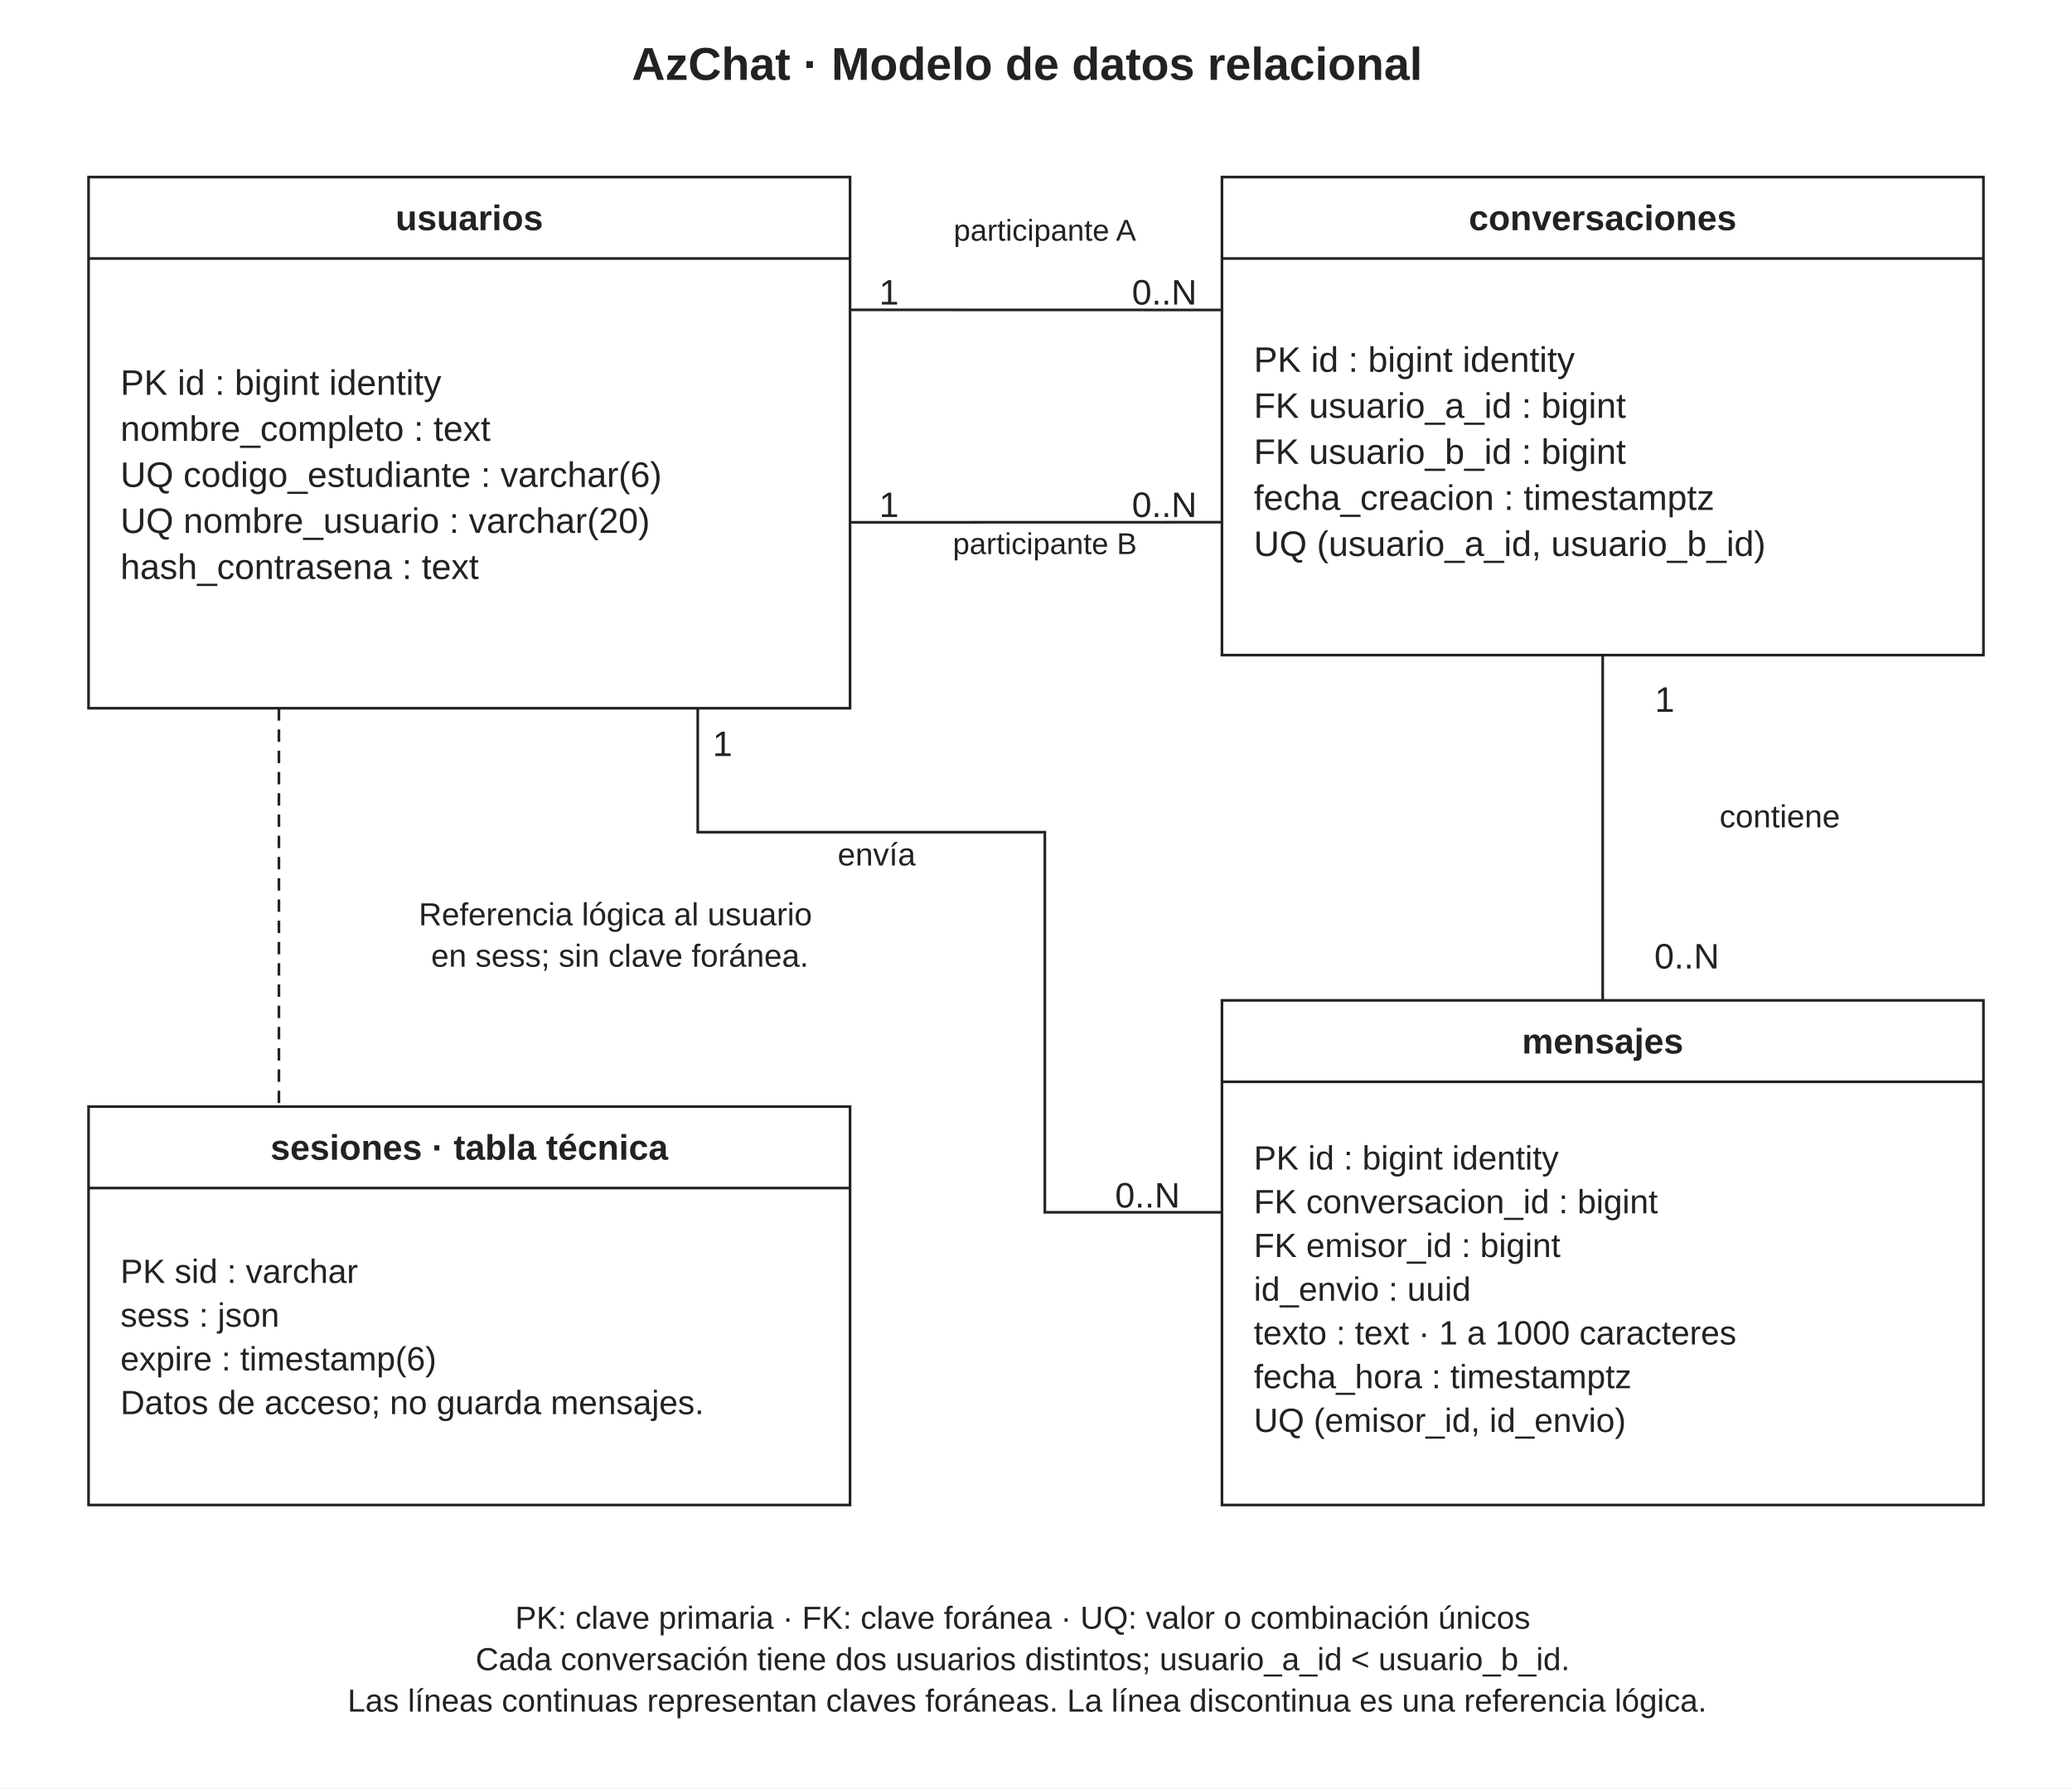
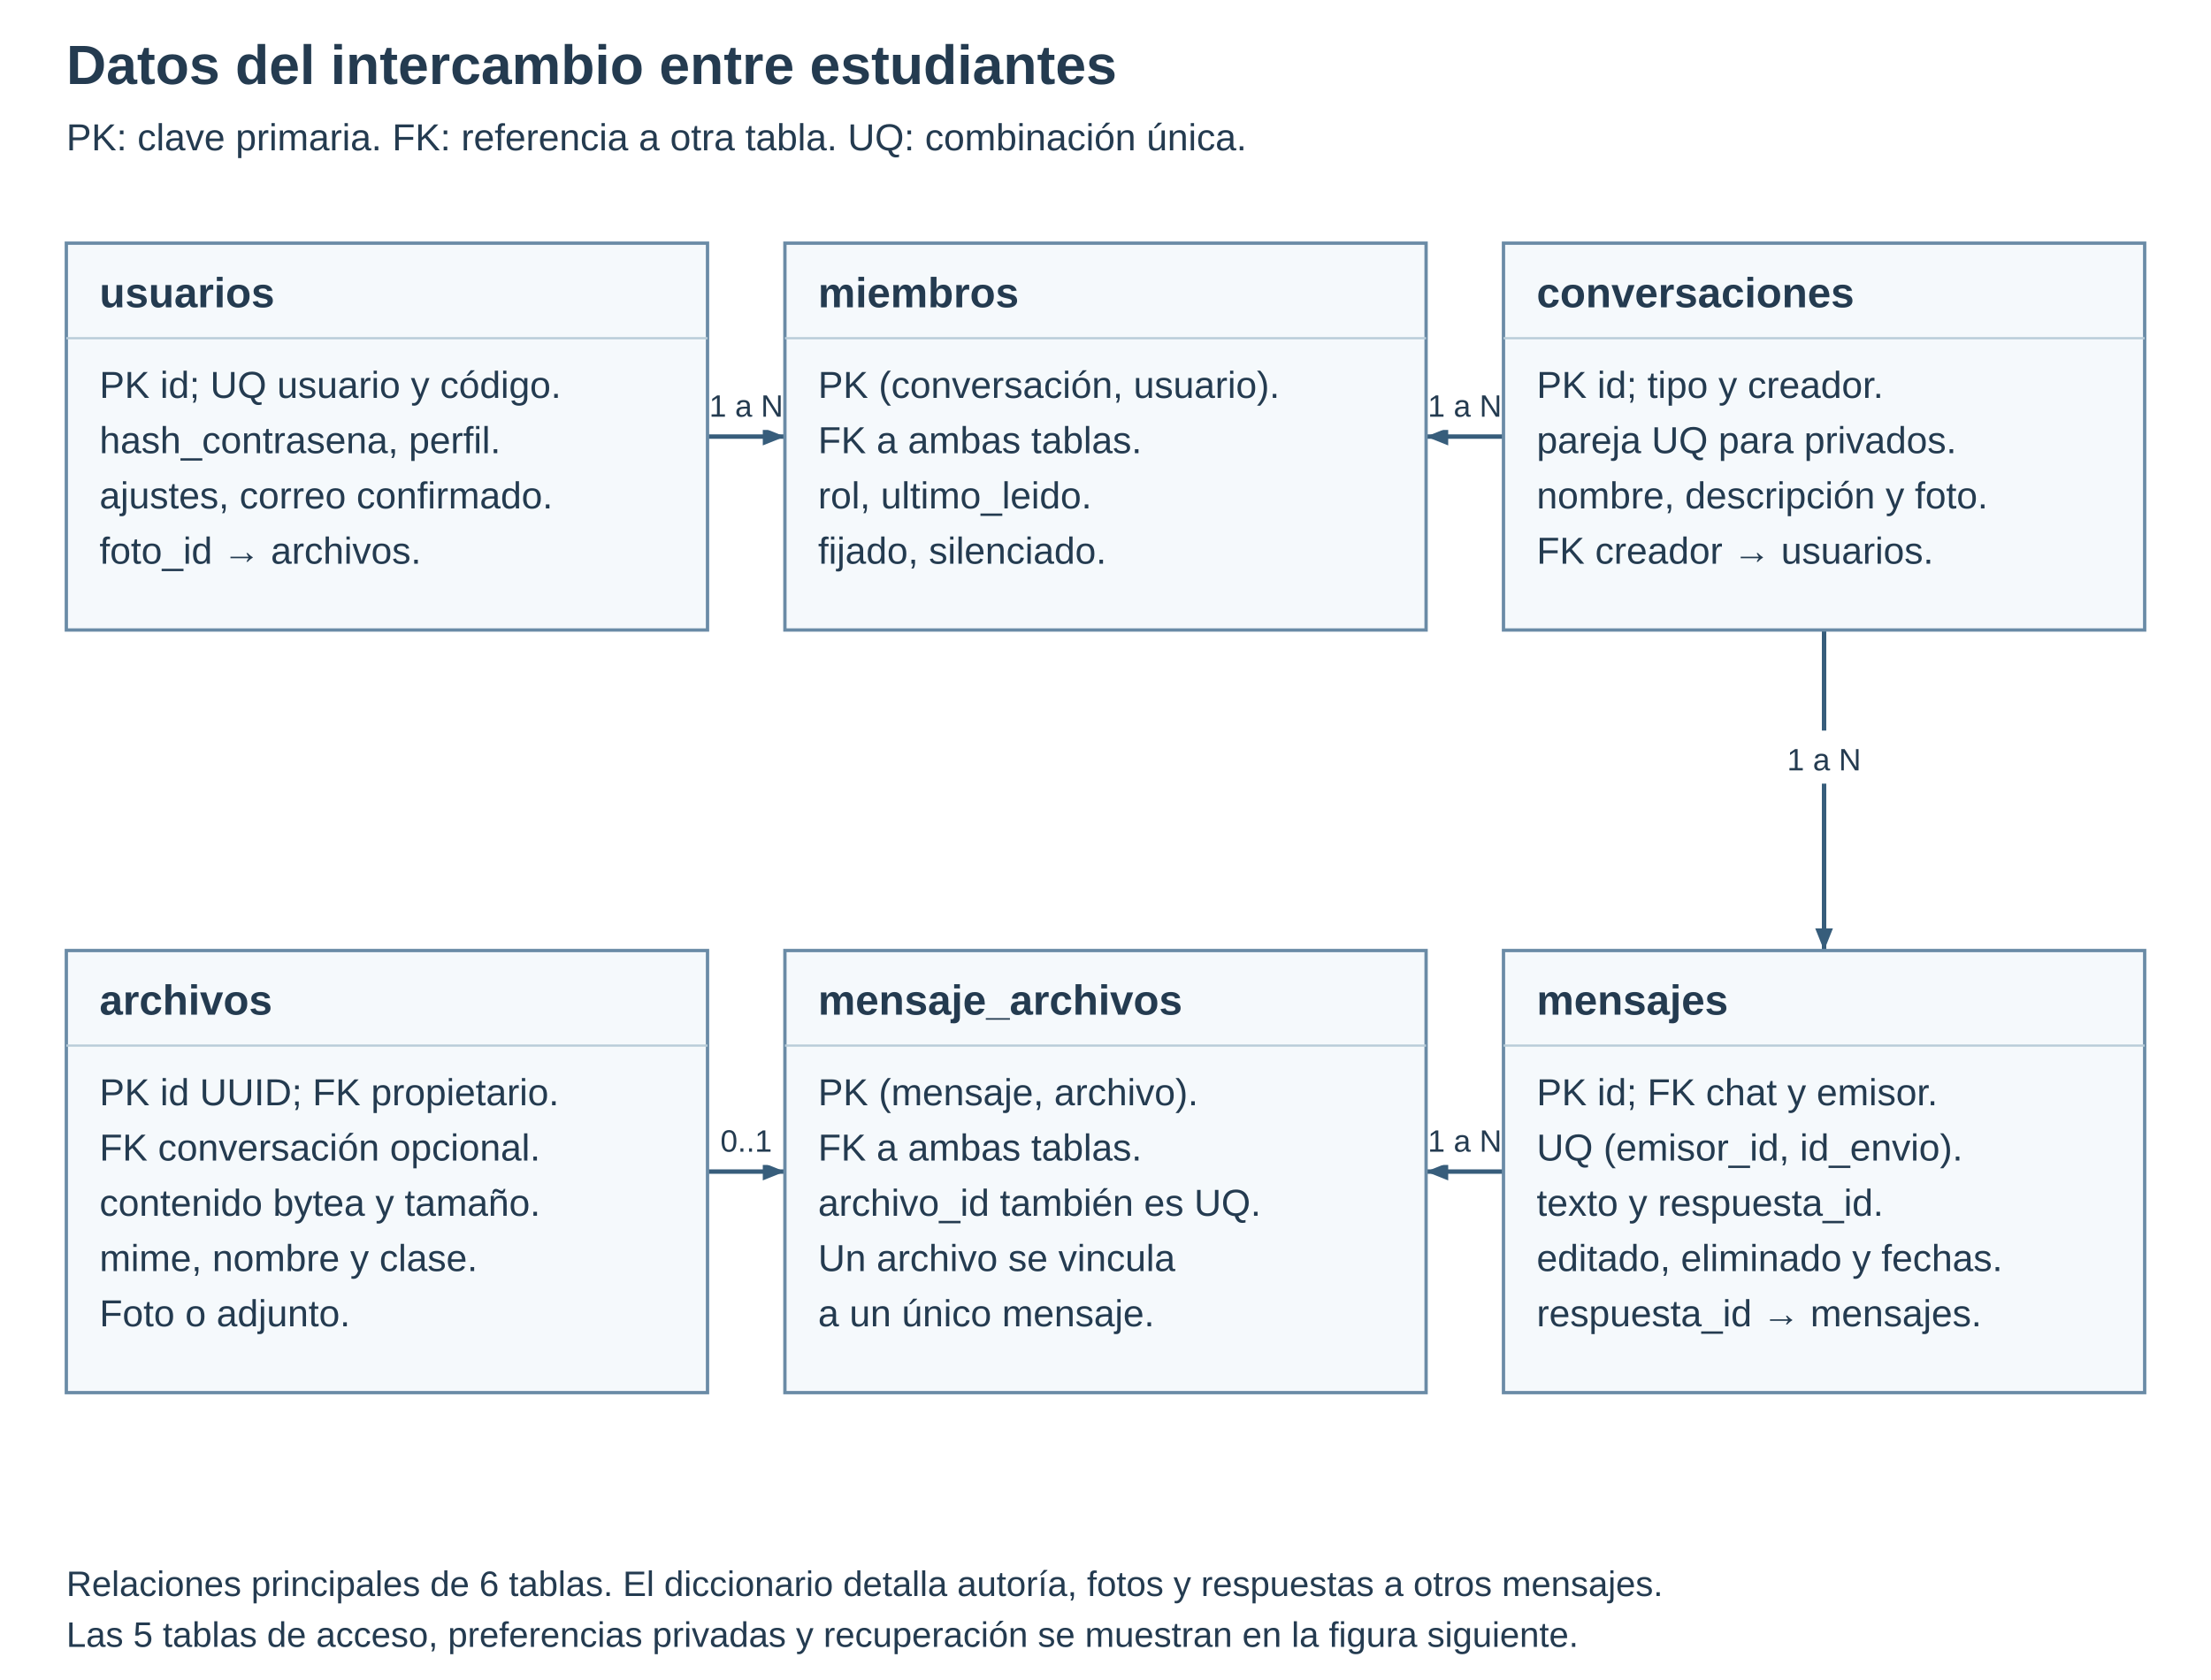
- <svg xmlns="http://www.w3.org/2000/svg" aria-labelledby="titulo descripcion" content="&lt;mxfile host=&quot;app.diagrams.net&quot; type=&quot;device&quot; compressed=&quot;false&quot;&gt;&#10;  &lt;diagram id=&quot;Modelo_datos_AzChat&quot; name=&quot;Modelo de datos de AzChat&quot;&gt;&#10;    &lt;mxGraphModel grid=&quot;1&quot; gridSize=&quot;10&quot; page=&quot;1&quot; pageScale=&quot;1&quot; pageWidth=&quot;1170&quot; pageHeight=&quot;1010&quot; background=&quot;#ffffff&quot;&gt;&#10;      &lt;root&gt;&#10;        &lt;mxCell id=&quot;0&quot; /&gt;&#10;        &lt;mxCell id=&quot;1&quot; parent=&quot;0&quot; /&gt;&#10;        &lt;mxCell id=&quot;titulo&quot; value=&quot;AzChat · Modelo de datos relacional&quot; style=&quot;html=0;whiteSpace=wrap;fontFamily=Arial;fontSize=26;fontColor=#222222;strokeColor=#222222;strokeWidth=1.5;fillColor=#ffffff;align=center;verticalAlign=middle;text;strokeColor=none;fillColor=none;fontStyle=1;&quot; vertex=&quot;1&quot; parent=&quot;1&quot;&gt;&#10;          &lt;mxGeometry x=&quot;40&quot; y=&quot;12&quot; width=&quot;1080&quot; height=&quot;48&quot; as=&quot;geometry&quot; /&gt;&#10;        &lt;/mxCell&gt;&#10;        &lt;mxCell id=&quot;usuarios&quot; value=&quot;usuarios&quot; style=&quot;html=0;whiteSpace=wrap;fontFamily=Arial;fontSize=20;fontColor=#222222;strokeColor=#222222;strokeWidth=1.5;fillColor=#ffffff;align=center;verticalAlign=middle;swimlane;startSize=46;horizontal=1;fontStyle=1;&quot; vertex=&quot;1&quot; parent=&quot;1&quot;&gt;&#10;          &lt;mxGeometry x=&quot;50&quot; y=&quot;100&quot; width=&quot;430&quot; height=&quot;300&quot; as=&quot;geometry&quot; /&gt;&#10;        &lt;/mxCell&gt;&#10;        &lt;mxCell id=&quot;campos-usuarios&quot; value=&quot;PK  id : bigint identity&amp;#10;nombre_completo : text&amp;#10;UQ  codigo_estudiante : varchar(6)&amp;#10;UQ  nombre_usuario : varchar(20)&amp;#10;hash_contrasena : text&quot; style=&quot;html=0;whiteSpace=wrap;fontFamily=Arial;fontSize=20;fontColor=#222222;strokeColor=#222222;strokeWidth=1.5;fillColor=#ffffff;align=center;verticalAlign=middle;text;strokeColor=none;fillColor=none;align=left;spacingLeft=8;&quot; vertex=&quot;1&quot; parent=&quot;usuarios&quot;&gt;&#10;          &lt;mxGeometry x=&quot;10&quot; y=&quot;58&quot; width=&quot;410&quot; height=&quot;220&quot; as=&quot;geometry&quot; /&gt;&#10;        &lt;/mxCell&gt;&#10;        &lt;mxCell id=&quot;conversaciones&quot; value=&quot;conversaciones&quot; style=&quot;html=0;whiteSpace=wrap;fontFamily=Arial;fontSize=20;fontColor=#222222;strokeColor=#222222;strokeWidth=1.5;fillColor=#ffffff;align=center;verticalAlign=middle;swimlane;startSize=46;horizontal=1;fontStyle=1;&quot; vertex=&quot;1&quot; parent=&quot;1&quot;&gt;&#10;          &lt;mxGeometry x=&quot;690&quot; y=&quot;100&quot; width=&quot;430&quot; height=&quot;270&quot; as=&quot;geometry&quot; /&gt;&#10;        &lt;/mxCell&gt;&#10;        &lt;mxCell id=&quot;campos-conversaciones&quot; value=&quot;PK  id : bigint identity&amp;#10;FK  usuario_a_id : bigint&amp;#10;FK  usuario_b_id : bigint&amp;#10;fecha_creacion : timestamptz&amp;#10;UQ  (usuario_a_id, usuario_b_id)&quot; style=&quot;html=0;whiteSpace=wrap;fontFamily=Arial;fontSize=20;fontColor=#222222;strokeColor=#222222;strokeWidth=1.5;fillColor=#ffffff;align=center;verticalAlign=middle;text;strokeColor=none;fillColor=none;align=left;spacingLeft=8;&quot; vertex=&quot;1&quot; parent=&quot;conversaciones&quot;&gt;&#10;          &lt;mxGeometry x=&quot;10&quot; y=&quot;54&quot; width=&quot;410&quot; height=&quot;202&quot; as=&quot;geometry&quot; /&gt;&#10;        &lt;/mxCell&gt;&#10;        &lt;mxCell id=&quot;mensajes&quot; value=&quot;mensajes&quot; style=&quot;html=0;whiteSpace=wrap;fontFamily=Arial;fontSize=20;fontColor=#222222;strokeColor=#222222;strokeWidth=1.5;fillColor=#ffffff;align=center;verticalAlign=middle;swimlane;startSize=46;horizontal=1;fontStyle=1;&quot; vertex=&quot;1&quot; parent=&quot;1&quot;&gt;&#10;          &lt;mxGeometry x=&quot;690&quot; y=&quot;565&quot; width=&quot;430&quot; height=&quot;285&quot; as=&quot;geometry&quot; /&gt;&#10;        &lt;/mxCell&gt;&#10;        &lt;mxCell id=&quot;campos-mensajes&quot; value=&quot;PK  id : bigint identity&amp;#10;FK  conversacion_id : bigint&amp;#10;FK  emisor_id : bigint&amp;#10;id_envio : uuid&amp;#10;texto : text · 1 a 1000 caracteres&amp;#10;fecha_hora : timestamptz&amp;#10;UQ  (emisor_id, id_envio)&quot; style=&quot;html=0;whiteSpace=wrap;fontFamily=Arial;fontSize=19;fontColor=#222222;strokeColor=#222222;strokeWidth=1.5;fillColor=#ffffff;align=center;verticalAlign=middle;text;strokeColor=none;fillColor=none;align=left;spacingLeft=8;&quot; vertex=&quot;1&quot; parent=&quot;mensajes&quot;&gt;&#10;          &lt;mxGeometry x=&quot;10&quot; y=&quot;52&quot; width=&quot;410&quot; height=&quot;222&quot; as=&quot;geometry&quot; /&gt;&#10;        &lt;/mxCell&gt;&#10;        &lt;mxCell id=&quot;sesiones&quot; value=&quot;sesiones · tabla técnica&quot; style=&quot;html=0;whiteSpace=wrap;fontFamily=Arial;fontSize=20;fontColor=#222222;strokeColor=#222222;strokeWidth=1.5;fillColor=#ffffff;align=center;verticalAlign=middle;swimlane;startSize=46;horizontal=1;fontStyle=1;&quot; vertex=&quot;1&quot; parent=&quot;1&quot;&gt;&#10;          &lt;mxGeometry x=&quot;50&quot; y=&quot;625&quot; width=&quot;430&quot; height=&quot;225&quot; as=&quot;geometry&quot; /&gt;&#10;        &lt;/mxCell&gt;&#10;        &lt;mxCell id=&quot;campos-sesiones&quot; value=&quot;PK  sid : varchar&amp;#10;sess : json&amp;#10;expire : timestamp(6)&amp;#10;Datos de acceso; no guarda mensajes.&quot; style=&quot;html=0;whiteSpace=wrap;fontFamily=Arial;fontSize=19;fontColor=#222222;strokeColor=#222222;strokeWidth=1.5;fillColor=#ffffff;align=center;verticalAlign=middle;text;strokeColor=none;fillColor=none;align=left;spacingLeft=8;&quot; vertex=&quot;1&quot; parent=&quot;sesiones&quot;&gt;&#10;          &lt;mxGeometry x=&quot;10&quot; y=&quot;50&quot; width=&quot;410&quot; height=&quot;160&quot; as=&quot;geometry&quot; /&gt;&#10;        &lt;/mxCell&gt;&#10;        &lt;mxCell id=&quot;uno-a&quot; value=&quot;1&quot; style=&quot;html=0;whiteSpace=wrap;fontFamily=Arial;fontSize=20;fontColor=#222222;strokeColor=#222222;strokeWidth=1.5;fillColor=#ffffff;align=center;verticalAlign=middle;text;strokeColor=none;fillColor=none;&quot; vertex=&quot;1&quot; parent=&quot;1&quot;&gt;&#10;          &lt;mxGeometry x=&quot;488&quot; y=&quot;150&quot; width=&quot;28&quot; height=&quot;30&quot; as=&quot;geometry&quot; /&gt;&#10;        &lt;/mxCell&gt;&#10;        &lt;mxCell id=&quot;muchos-a&quot; value=&quot;0..N&quot; style=&quot;html=0;whiteSpace=wrap;fontFamily=Arial;fontSize=20;fontColor=#222222;strokeColor=#222222;strokeWidth=1.5;fillColor=#ffffff;align=center;verticalAlign=middle;text;strokeColor=none;fillColor=none;&quot; vertex=&quot;1&quot; parent=&quot;1&quot;&gt;&#10;          &lt;mxGeometry x=&quot;630&quot; y=&quot;150&quot; width=&quot;55&quot; height=&quot;30&quot; as=&quot;geometry&quot; /&gt;&#10;        &lt;/mxCell&gt;&#10;        &lt;mxCell id=&quot;rol-a&quot; value=&quot;participante A&quot; style=&quot;html=0;whiteSpace=wrap;fontFamily=Arial;fontSize=17;fontColor=#222222;strokeColor=#222222;strokeWidth=1.5;fillColor=#ffffff;align=center;verticalAlign=middle;text;strokeColor=none;fillColor=none;&quot; vertex=&quot;1&quot; parent=&quot;1&quot;&gt;&#10;          &lt;mxGeometry x=&quot;505&quot; y=&quot;115&quot; width=&quot;170&quot; height=&quot;30&quot; as=&quot;geometry&quot; /&gt;&#10;        &lt;/mxCell&gt;&#10;        &lt;mxCell id=&quot;uno-b&quot; value=&quot;1&quot; style=&quot;html=0;whiteSpace=wrap;fontFamily=Arial;fontSize=20;fontColor=#222222;strokeColor=#222222;strokeWidth=1.5;fillColor=#ffffff;align=center;verticalAlign=middle;text;strokeColor=none;fillColor=none;&quot; vertex=&quot;1&quot; parent=&quot;1&quot;&gt;&#10;          &lt;mxGeometry x=&quot;488&quot; y=&quot;270&quot; width=&quot;28&quot; height=&quot;30&quot; as=&quot;geometry&quot; /&gt;&#10;        &lt;/mxCell&gt;&#10;        &lt;mxCell id=&quot;muchos-b&quot; value=&quot;0..N&quot; style=&quot;html=0;whiteSpace=wrap;fontFamily=Arial;fontSize=20;fontColor=#222222;strokeColor=#222222;strokeWidth=1.5;fillColor=#ffffff;align=center;verticalAlign=middle;text;strokeColor=none;fillColor=none;&quot; vertex=&quot;1&quot; parent=&quot;1&quot;&gt;&#10;          &lt;mxGeometry x=&quot;630&quot; y=&quot;270&quot; width=&quot;55&quot; height=&quot;30&quot; as=&quot;geometry&quot; /&gt;&#10;        &lt;/mxCell&gt;&#10;        &lt;mxCell id=&quot;rol-b&quot; value=&quot;participante B&quot; style=&quot;html=0;whiteSpace=wrap;fontFamily=Arial;fontSize=17;fontColor=#222222;strokeColor=#222222;strokeWidth=1.5;fillColor=#ffffff;align=center;verticalAlign=middle;text;strokeColor=none;fillColor=none;&quot; vertex=&quot;1&quot; parent=&quot;1&quot;&gt;&#10;          &lt;mxGeometry x=&quot;505&quot; y=&quot;292&quot; width=&quot;170&quot; height=&quot;30&quot; as=&quot;geometry&quot; /&gt;&#10;        &lt;/mxCell&gt;&#10;        &lt;mxCell id=&quot;uno-c&quot; value=&quot;1&quot; style=&quot;html=0;whiteSpace=wrap;fontFamily=Arial;fontSize=20;fontColor=#222222;strokeColor=#222222;strokeWidth=1.5;fillColor=#ffffff;align=center;verticalAlign=middle;text;strokeColor=none;fillColor=none;&quot; vertex=&quot;1&quot; parent=&quot;1&quot;&gt;&#10;          &lt;mxGeometry x=&quot;920&quot; y=&quot;380&quot; width=&quot;40&quot; height=&quot;30&quot; as=&quot;geometry&quot; /&gt;&#10;        &lt;/mxCell&gt;&#10;        &lt;mxCell id=&quot;muchos-c&quot; value=&quot;0..N&quot; style=&quot;html=0;whiteSpace=wrap;fontFamily=Arial;fontSize=20;fontColor=#222222;strokeColor=#222222;strokeWidth=1.5;fillColor=#ffffff;align=center;verticalAlign=middle;text;strokeColor=none;fillColor=none;&quot; vertex=&quot;1&quot; parent=&quot;1&quot;&gt;&#10;          &lt;mxGeometry x=&quot;920&quot; y=&quot;525&quot; width=&quot;65&quot; height=&quot;30&quot; as=&quot;geometry&quot; /&gt;&#10;        &lt;/mxCell&gt;&#10;        &lt;mxCell id=&quot;rel-c&quot; value=&quot;contiene&quot; style=&quot;html=0;whiteSpace=wrap;fontFamily=Arial;fontSize=18;fontColor=#222222;strokeColor=#222222;strokeWidth=1.5;fillColor=#ffffff;align=center;verticalAlign=middle;text;strokeColor=none;fillColor=none;&quot; vertex=&quot;1&quot; parent=&quot;1&quot;&gt;&#10;          &lt;mxGeometry x=&quot;940&quot; y=&quot;443&quot; width=&quot;130&quot; height=&quot;36&quot; as=&quot;geometry&quot; /&gt;&#10;        &lt;/mxCell&gt;&#10;        &lt;mxCell id=&quot;uno-e&quot; value=&quot;1&quot; style=&quot;html=0;whiteSpace=wrap;fontFamily=Arial;fontSize=20;fontColor=#222222;strokeColor=#222222;strokeWidth=1.5;fillColor=#ffffff;align=center;verticalAlign=middle;text;strokeColor=none;fillColor=none;&quot; vertex=&quot;1&quot; parent=&quot;1&quot;&gt;&#10;          &lt;mxGeometry x=&quot;394&quot; y=&quot;405&quot; width=&quot;28&quot; height=&quot;30&quot; as=&quot;geometry&quot; /&gt;&#10;        &lt;/mxCell&gt;&#10;        &lt;mxCell id=&quot;muchos-e&quot; value=&quot;0..N&quot; style=&quot;html=0;whiteSpace=wrap;fontFamily=Arial;fontSize=20;fontColor=#222222;strokeColor=#222222;strokeWidth=1.5;fillColor=#ffffff;align=center;verticalAlign=middle;text;strokeColor=none;fillColor=none;&quot; vertex=&quot;1&quot; parent=&quot;1&quot;&gt;&#10;          &lt;mxGeometry x=&quot;618&quot; y=&quot;660&quot; width=&quot;60&quot; height=&quot;30&quot; as=&quot;geometry&quot; /&gt;&#10;        &lt;/mxCell&gt;&#10;        &lt;mxCell id=&quot;rol-emisor&quot; value=&quot;envía&quot; style=&quot;html=0;whiteSpace=wrap;fontFamily=Arial;fontSize=18;fontColor=#222222;strokeColor=#222222;strokeWidth=1.5;fillColor=#ffffff;align=center;verticalAlign=middle;text;strokeColor=none;fillColor=none;&quot; vertex=&quot;1&quot; parent=&quot;1&quot;&gt;&#10;          &lt;mxGeometry x=&quot;430&quot; y=&quot;465&quot; width=&quot;130&quot; height=&quot;35&quot; as=&quot;geometry&quot; /&gt;&#10;        &lt;/mxCell&gt;&#10;        &lt;mxCell id=&quot;rel-s&quot; value=&quot;Referencia lógica al usuario&amp;#10;en sess; sin clave foránea.&quot; style=&quot;html=0;whiteSpace=wrap;fontFamily=Arial;fontSize=18;fontColor=#222222;strokeColor=#222222;strokeWidth=1.5;fillColor=#ffffff;align=center;verticalAlign=middle;text;strokeColor=none;fillColor=none;&quot; vertex=&quot;1&quot; parent=&quot;1&quot;&gt;&#10;          &lt;mxGeometry x=&quot;180&quot; y=&quot;494&quot; width=&quot;340&quot; height=&quot;68&quot; as=&quot;geometry&quot; /&gt;&#10;        &lt;/mxCell&gt;&#10;        &lt;mxCell id=&quot;nota&quot; value=&quot;PK: clave primaria · FK: clave foránea · UQ: valor o combinación únicos&amp;#10;Cada conversación tiene dos usuarios distintos; usuario_a_id &amp;lt; usuario_b_id.&amp;#10;Las líneas continuas representan claves foráneas. La línea discontinua es una referencia lógica.&quot; style=&quot;html=0;whiteSpace=wrap;fontFamily=Arial;fontSize=18;fontColor=#222222;strokeColor=#222222;strokeWidth=1.5;fillColor=#ffffff;align=center;verticalAlign=middle;text;strokeColor=none;fillColor=none;&quot; vertex=&quot;1&quot; parent=&quot;1&quot;&gt;&#10;          &lt;mxGeometry x=&quot;35&quot; y=&quot;885&quot; width=&quot;1090&quot; height=&quot;104&quot; as=&quot;geometry&quot; /&gt;&#10;        &lt;/mxCell&gt;&#10;        &lt;mxCell id=&quot;edge-0&quot; style=&quot;endArrow=none;startArrow=none;endFill=1;rounded=0;html=0;strokeColor=#222222;strokeWidth=1.5;exitX=1;exitY=0.25;exitPerimeter=1;entryX=0;entryY=0.278;entryPerimeter=1;&quot; edge=&quot;1&quot; parent=&quot;1&quot; source=&quot;usuarios&quot; target=&quot;conversaciones&quot;&gt;&#10;          &lt;mxGeometry as=&quot;geometry&quot; relative=&quot;1&quot; /&gt;&#10;        &lt;/mxCell&gt;&#10;        &lt;mxCell id=&quot;edge-1&quot; style=&quot;endArrow=none;startArrow=none;endFill=1;rounded=0;html=0;strokeColor=#222222;strokeWidth=1.5;exitX=1;exitY=0.65;exitPerimeter=1;entryX=0;entryY=0.722;entryPerimeter=1;&quot; edge=&quot;1&quot; parent=&quot;1&quot; source=&quot;usuarios&quot; target=&quot;conversaciones&quot;&gt;&#10;          &lt;mxGeometry as=&quot;geometry&quot; relative=&quot;1&quot; /&gt;&#10;        &lt;/mxCell&gt;&#10;        &lt;mxCell id=&quot;edge-2&quot; style=&quot;endArrow=none;startArrow=none;endFill=1;rounded=0;html=0;strokeColor=#222222;strokeWidth=1.5;exitX=0.5;exitY=1;exitPerimeter=1;entryX=0.5;entryY=0;entryPerimeter=1;&quot; edge=&quot;1&quot; parent=&quot;1&quot; source=&quot;conversaciones&quot; target=&quot;mensajes&quot;&gt;&#10;          &lt;mxGeometry as=&quot;geometry&quot; relative=&quot;1&quot; /&gt;&#10;        &lt;/mxCell&gt;&#10;        &lt;mxCell id=&quot;edge-3&quot; style=&quot;endArrow=none;startArrow=none;endFill=1;rounded=0;html=0;strokeColor=#222222;strokeWidth=1.5;exitX=0.8;exitY=1;exitPerimeter=1;entryX=0;entryY=0.42;entryPerimeter=1;&quot; edge=&quot;1&quot; parent=&quot;1&quot; source=&quot;usuarios&quot; target=&quot;mensajes&quot;&gt;&#10;          &lt;mxGeometry as=&quot;geometry&quot; relative=&quot;1&quot;&gt;&#10;            &lt;Array as=&quot;points&quot;&gt;&#10;              &lt;mxPoint x=&quot;394&quot; y=&quot;470&quot; /&gt;&#10;              &lt;mxPoint x=&quot;590&quot; y=&quot;470&quot; /&gt;&#10;              &lt;mxPoint x=&quot;590&quot; y=&quot;684.7&quot; /&gt;&#10;            &lt;/Array&gt;&#10;          &lt;/mxGeometry&gt;&#10;        &lt;/mxCell&gt;&#10;        &lt;mxCell id=&quot;edge-4&quot; style=&quot;endArrow=none;startArrow=none;endFill=1;rounded=0;html=0;strokeColor=#222222;strokeWidth=1.5;exitX=0.25;exitY=1;exitPerimeter=1;entryX=0.25;entryY=0;entryPerimeter=1;dashed=1;&quot; edge=&quot;1&quot; parent=&quot;1&quot; source=&quot;usuarios&quot; target=&quot;sesiones&quot;&gt;&#10;          &lt;mxGeometry as=&quot;geometry&quot; relative=&quot;1&quot; /&gt;&#10;        &lt;/mxCell&gt;&#10;      &lt;/root&gt;&#10;    &lt;/mxGraphModel&gt;&#10;  &lt;/diagram&gt;&#10;&lt;/mxfile&gt;" width="1170" height="1010" viewBox="0 0 1170 1010" role="img">
+ <svg xmlns="http://www.w3.org/2000/svg" width="1000" height="760" viewBox="0 0 1000 760" role="img" aria-labelledby="title desc">
  <defs>
-     <marker id="classic" viewBox="0 0 10 10" refX="9" refY="5" markerWidth="8" markerHeight="8" orient="auto-start-reverse">
-       <path stroke-width="1.2" d="M 1 1 L 9 5 L 1 9 Z" fill="#222222" stroke="#222222" />
-     </marker>
-     <marker id="open" viewBox="0 0 10 10" refX="9" refY="5" markerWidth="8" markerHeight="8" orient="auto-start-reverse">
-       <path stroke-width="1.2" d="M 1 1 L 9 5 L 1 9" fill="none" stroke="#222222" />
+     <marker id="arrow" markerWidth="9" markerHeight="9" refX="8" refY="4" orient="auto">
+       <path d="M0,0 L8,4 L0,8" fill="none" stroke="#375d7b" stroke-width="1.4" />
    </marker>
  </defs>
-   <rect x="0" y="0" width="1170" height="1010" fill="#ffffff" />
-   <polyline points="480,175.0 690,175.06" fill="none" stroke="#222222" stroke-width="1.5" />
-   <polyline points="480,295.0 690,294.94" fill="none" stroke="#222222" stroke-width="1.5" />
-   <polyline points="905.0,370 905.0,565" fill="none" stroke="#222222" stroke-width="1.5" />
-   <polyline points="394.0,400 394,470 590,470 590,684.7 690,684.7" fill="none" stroke="#222222" stroke-width="1.5" />
-   <polyline points="157.5,400 157.5,625" fill="none" stroke="#222222" stroke-width="1.5" stroke-dasharray="7 5" />
-   <text x="580.0" y="45.1" font-family="Arial, Helvetica, sans-serif" font-size="26" font-weight="bold" text-anchor="middle" fill="#222222">
-     <tspan x="580.0" dy="0">AzChat · Modelo de datos relacional</tspan>
-   </text>
-   <rect x="50" y="100" width="430" height="300" fill="#ffffff" stroke="#222222" stroke-width="1.5" />
-   <line x1="50" y1="146" x2="480" y2="146" stroke="#222222" stroke-width="1.5" />
-   <text x="265.0" y="130.0" font-family="Arial, Helvetica, sans-serif" font-size="20" font-weight="bold" text-anchor="middle" fill="#222222">
-     <tspan x="265.0" dy="0">usuarios</tspan>
-   </text>
-   <text x="68" y="223.0" font-family="Arial, Helvetica, sans-serif" font-size="20" font-weight="normal" text-anchor="start" fill="#222222">
-     <tspan x="68" dy="0">PK  id : bigint identity</tspan>
-     <tspan x="68" dy="26.0">nombre_completo : text</tspan>
-     <tspan x="68" dy="26.0">UQ  codigo_estudiante : varchar(6)</tspan>
-     <tspan x="68" dy="26.0">UQ  nombre_usuario : varchar(20)</tspan>
-     <tspan x="68" dy="26.0">hash_contrasena : text</tspan>
-   </text>
-   <rect x="690" y="100" width="430" height="270" fill="#ffffff" stroke="#222222" stroke-width="1.5" />
-   <line x1="690" y1="146" x2="1120" y2="146" stroke="#222222" stroke-width="1.5" />
-   <text x="905.0" y="130.0" font-family="Arial, Helvetica, sans-serif" font-size="20" font-weight="bold" text-anchor="middle" fill="#222222">
-     <tspan x="905.0" dy="0">conversaciones</tspan>
-   </text>
-   <text x="708" y="210.0" font-family="Arial, Helvetica, sans-serif" font-size="20" font-weight="normal" text-anchor="start" fill="#222222">
-     <tspan x="708" dy="0">PK  id : bigint identity</tspan>
-     <tspan x="708" dy="26.0">FK  usuario_a_id : bigint</tspan>
-     <tspan x="708" dy="26.0">FK  usuario_b_id : bigint</tspan>
-     <tspan x="708" dy="26.0">fecha_creacion : timestamptz</tspan>
-     <tspan x="708" dy="26.0">UQ  (usuario_a_id, usuario_b_id)</tspan>
-   </text>
-   <rect x="690" y="565" width="430" height="285" fill="#ffffff" stroke="#222222" stroke-width="1.5" />
-   <line x1="690" y1="611" x2="1120" y2="611" stroke="#222222" stroke-width="1.5" />
-   <text x="905.0" y="595.0" font-family="Arial, Helvetica, sans-serif" font-size="20" font-weight="bold" text-anchor="middle" fill="#222222">
-     <tspan x="905.0" dy="0">mensajes</tspan>
-   </text>
-   <text x="708" y="660.55" font-family="Arial, Helvetica, sans-serif" font-size="19" font-weight="normal" text-anchor="start" fill="#222222">
-     <tspan x="708" dy="0">PK  id : bigint identity</tspan>
-     <tspan x="708" dy="24.7">FK  conversacion_id : bigint</tspan>
-     <tspan x="708" dy="24.7">FK  emisor_id : bigint</tspan>
-     <tspan x="708" dy="24.7">id_envio : uuid</tspan>
-     <tspan x="708" dy="24.7">texto : text · 1 a 1000 caracteres</tspan>
-     <tspan x="708" dy="24.7">fecha_hora : timestamptz</tspan>
-     <tspan x="708" dy="24.7">UQ  (emisor_id, id_envio)</tspan>
-   </text>
-   <rect x="50" y="625" width="430" height="225" fill="#ffffff" stroke="#222222" stroke-width="1.5" />
-   <line x1="50" y1="671" x2="480" y2="671" stroke="#222222" stroke-width="1.5" />
-   <text x="265.0" y="655.0" font-family="Arial, Helvetica, sans-serif" font-size="20" font-weight="bold" text-anchor="middle" fill="#222222">
-     <tspan x="265.0" dy="0">sesiones · tabla técnica</tspan>
-   </text>
-   <text x="68" y="724.6" font-family="Arial, Helvetica, sans-serif" font-size="19" font-weight="normal" text-anchor="start" fill="#222222">
-     <tspan x="68" dy="0">PK  sid : varchar</tspan>
-     <tspan x="68" dy="24.7">sess : json</tspan>
-     <tspan x="68" dy="24.7">expire : timestamp(6)</tspan>
-     <tspan x="68" dy="24.7">Datos de acceso; no guarda mensajes.</tspan>
-   </text>
-   <text x="502.0" y="172.0" font-family="Arial, Helvetica, sans-serif" font-size="20" font-weight="normal" text-anchor="middle" fill="#222222">
-     <tspan x="502.0" dy="0">1</tspan>
-   </text>
-   <text x="657.5" y="172.0" font-family="Arial, Helvetica, sans-serif" font-size="20" font-weight="normal" text-anchor="middle" fill="#222222">
-     <tspan x="657.5" dy="0">0..N</tspan>
-   </text>
-   <text x="590.0" y="135.95" font-family="Arial, Helvetica, sans-serif" font-size="17" font-weight="normal" text-anchor="middle" fill="#222222">
-     <tspan x="590.0" dy="0">participante A</tspan>
-   </text>
-   <text x="502.0" y="292.0" font-family="Arial, Helvetica, sans-serif" font-size="20" font-weight="normal" text-anchor="middle" fill="#222222">
-     <tspan x="502.0" dy="0">1</tspan>
-   </text>
-   <text x="657.5" y="292.0" font-family="Arial, Helvetica, sans-serif" font-size="20" font-weight="normal" text-anchor="middle" fill="#222222">
-     <tspan x="657.5" dy="0">0..N</tspan>
-   </text>
-   <text x="590.0" y="312.95" font-family="Arial, Helvetica, sans-serif" font-size="17" font-weight="normal" text-anchor="middle" fill="#222222">
-     <tspan x="590.0" dy="0">participante B</tspan>
-   </text>
-   <text x="940.0" y="402.0" font-family="Arial, Helvetica, sans-serif" font-size="20" font-weight="normal" text-anchor="middle" fill="#222222">
-     <tspan x="940.0" dy="0">1</tspan>
-   </text>
-   <text x="952.5" y="547.0" font-family="Arial, Helvetica, sans-serif" font-size="20" font-weight="normal" text-anchor="middle" fill="#222222">
-     <tspan x="952.5" dy="0">0..N</tspan>
-   </text>
-   <text x="1005.0" y="467.3" font-family="Arial, Helvetica, sans-serif" font-size="18" font-weight="normal" text-anchor="middle" fill="#222222">
-     <tspan x="1005.0" dy="0">contiene</tspan>
-   </text>
-   <text x="408.0" y="427.0" font-family="Arial, Helvetica, sans-serif" font-size="20" font-weight="normal" text-anchor="middle" fill="#222222">
-     <tspan x="408.0" dy="0">1</tspan>
-   </text>
-   <text x="648.0" y="682.0" font-family="Arial, Helvetica, sans-serif" font-size="20" font-weight="normal" text-anchor="middle" fill="#222222">
-     <tspan x="648.0" dy="0">0..N</tspan>
-   </text>
-   <text x="495.0" y="488.8" font-family="Arial, Helvetica, sans-serif" font-size="18" font-weight="normal" text-anchor="middle" fill="#222222">
-     <tspan x="495.0" dy="0">envía</tspan>
-   </text>
-   <text x="350.0" y="522.6" font-family="Arial, Helvetica, sans-serif" font-size="18" font-weight="normal" text-anchor="middle" fill="#222222">
-     <tspan x="350.0" dy="0">Referencia lógica al usuario</tspan>
-     <tspan x="350.0" dy="23.4">en sess; sin clave foránea.</tspan>
-   </text>
-   <text x="580.0" y="919.9" font-family="Arial, Helvetica, sans-serif" font-size="18" font-weight="normal" text-anchor="middle" fill="#222222">
-     <tspan x="580.0" dy="0">PK: clave primaria · FK: clave foránea · UQ: valor o combinación únicos</tspan>
-     <tspan x="580.0" dy="23.4">Cada conversación tiene dos usuarios distintos; usuario_a_id &lt; usuario_b_id.</tspan>
-     <tspan x="580.0" dy="23.4">Las líneas continuas representan claves foráneas. La línea discontinua es una referencia lógica.</tspan>
-   </text>
+   <rect width="1000" height="760" fill="white" />
+   <text x="30" y="38" font-family="Arial, sans-serif" font-size="25" font-weight="bold" fill="#243b50" text-anchor="start">Datos del intercambio entre estudiantes</text>
+   <text x="30" y="68" font-family="Arial, sans-serif" font-size="17" font-weight="normal" fill="#243b50" text-anchor="start">PK: clave primaria. FK: referencia a otra tabla. UQ: combinación única.</text>
+   <path d="M320,197.5 L355,197.5" stroke="#375d7b" stroke-width="2" fill="none" />
+   <path d="M355,197.5 L345.0,193.5 L345.0,201.5 Z" fill="#375d7b" />
+   <rect x="320.0" y="170.5" width="35" height="24" fill="white" />
+   <text x="337.5" y="188.5" font-family="Arial, sans-serif" font-size="14" font-weight="normal" fill="#243b50" text-anchor="middle">1 a N</text>
+   <path d="M680,197.5 L645,197.5" stroke="#375d7b" stroke-width="2" fill="none" />
+   <path d="M645,197.5 L655.0,201.5 L655.0,193.5 Z" fill="#375d7b" />
+   <rect x="645.0" y="170.5" width="35" height="24" fill="white" />
+   <text x="662.5" y="188.5" font-family="Arial, sans-serif" font-size="14" font-weight="normal" fill="#243b50" text-anchor="middle">1 a N</text>
+   <path d="M825.0,285 L825.0,430" stroke="#375d7b" stroke-width="2" fill="none" />
+   <path d="M825.0,430 L829.0,420.0 L821.0,420.0 Z" fill="#375d7b" />
+   <rect x="807.5" y="330.5" width="35" height="24" fill="white" />
+   <text x="825.0" y="348.5" font-family="Arial, sans-serif" font-size="14" font-weight="normal" fill="#243b50" text-anchor="middle">1 a N</text>
+   <path d="M680,530.0 L645,530.0" stroke="#375d7b" stroke-width="2" fill="none" />
+   <path d="M645,530.0 L655.0,534.0 L655.0,526.0 Z" fill="#375d7b" />
+   <rect x="645.0" y="503.0" width="35" height="24" fill="white" />
+   <text x="662.5" y="521.0" font-family="Arial, sans-serif" font-size="14" font-weight="normal" fill="#243b50" text-anchor="middle">1 a N</text>
+   <path d="M320,530.0 L355,530.0" stroke="#375d7b" stroke-width="2" fill="none" />
+   <path d="M355,530.0 L345.0,526.0 L345.0,534.0 Z" fill="#375d7b" />
+   <rect x="323.5" y="503.0" width="28" height="24" fill="white" />
+   <text x="337.5" y="521.0" font-family="Arial, sans-serif" font-size="14" font-weight="normal" fill="#243b50" text-anchor="middle">0..1</text>
+   <rect x="30" y="110" width="290" height="175" fill="#f5f9fc" stroke="#6a8ba6" stroke-width="1.5" />
+   <path d="M30,153 H320" stroke="#b9ccd9" />
+   <text x="45" y="139" font-family="Arial, sans-serif" font-size="19" font-weight="bold" fill="#243b50" text-anchor="start">usuarios</text>
+   <text x="45" y="180" font-family="Arial, sans-serif" font-size="17" font-weight="normal" fill="#243b50" text-anchor="start">PK id; UQ usuario y código.</text>
+   <text x="45" y="205" font-family="Arial, sans-serif" font-size="17" font-weight="normal" fill="#243b50" text-anchor="start">hash_contrasena, perfil.</text>
+   <text x="45" y="230" font-family="Arial, sans-serif" font-size="17" font-weight="normal" fill="#243b50" text-anchor="start">ajustes, correo confirmado.</text>
+   <text x="45" y="255" font-family="Arial, sans-serif" font-size="17" font-weight="normal" fill="#243b50" text-anchor="start">foto_id → archivos.</text>
+   <rect x="355" y="110" width="290" height="175" fill="#f5f9fc" stroke="#6a8ba6" stroke-width="1.5" />
+   <path d="M355,153 H645" stroke="#b9ccd9" />
+   <text x="370" y="139" font-family="Arial, sans-serif" font-size="19" font-weight="bold" fill="#243b50" text-anchor="start">miembros</text>
+   <text x="370" y="180" font-family="Arial, sans-serif" font-size="17" font-weight="normal" fill="#243b50" text-anchor="start">PK (conversación, usuario).</text>
+   <text x="370" y="205" font-family="Arial, sans-serif" font-size="17" font-weight="normal" fill="#243b50" text-anchor="start">FK a ambas tablas.</text>
+   <text x="370" y="230" font-family="Arial, sans-serif" font-size="17" font-weight="normal" fill="#243b50" text-anchor="start">rol, ultimo_leido.</text>
+   <text x="370" y="255" font-family="Arial, sans-serif" font-size="17" font-weight="normal" fill="#243b50" text-anchor="start">fijado, silenciado.</text>
+   <rect x="680" y="110" width="290" height="175" fill="#f5f9fc" stroke="#6a8ba6" stroke-width="1.5" />
+   <path d="M680,153 H970" stroke="#b9ccd9" />
+   <text x="695" y="139" font-family="Arial, sans-serif" font-size="19" font-weight="bold" fill="#243b50" text-anchor="start">conversaciones</text>
+   <text x="695" y="180" font-family="Arial, sans-serif" font-size="17" font-weight="normal" fill="#243b50" text-anchor="start">PK id; tipo y creador.</text>
+   <text x="695" y="205" font-family="Arial, sans-serif" font-size="17" font-weight="normal" fill="#243b50" text-anchor="start">pareja UQ para privados.</text>
+   <text x="695" y="230" font-family="Arial, sans-serif" font-size="17" font-weight="normal" fill="#243b50" text-anchor="start">nombre, descripción y foto.</text>
+   <text x="695" y="255" font-family="Arial, sans-serif" font-size="17" font-weight="normal" fill="#243b50" text-anchor="start">FK creador → usuarios.</text>
+   <rect x="680" y="430" width="290" height="200" fill="#f5f9fc" stroke="#6a8ba6" stroke-width="1.5" />
+   <path d="M680,473 H970" stroke="#b9ccd9" />
+   <text x="695" y="459" font-family="Arial, sans-serif" font-size="19" font-weight="bold" fill="#243b50" text-anchor="start">mensajes</text>
+   <text x="695" y="500" font-family="Arial, sans-serif" font-size="17" font-weight="normal" fill="#243b50" text-anchor="start">PK id; FK chat y emisor.</text>
+   <text x="695" y="525" font-family="Arial, sans-serif" font-size="17" font-weight="normal" fill="#243b50" text-anchor="start">UQ (emisor_id, id_envio).</text>
+   <text x="695" y="550" font-family="Arial, sans-serif" font-size="17" font-weight="normal" fill="#243b50" text-anchor="start">texto y respuesta_id.</text>
+   <text x="695" y="575" font-family="Arial, sans-serif" font-size="17" font-weight="normal" fill="#243b50" text-anchor="start">editado, eliminado y fechas.</text>
+   <text x="695" y="600" font-family="Arial, sans-serif" font-size="17" font-weight="normal" fill="#243b50" text-anchor="start">respuesta_id → mensajes.</text>
+   <rect x="355" y="430" width="290" height="200" fill="#f5f9fc" stroke="#6a8ba6" stroke-width="1.5" />
+   <path d="M355,473 H645" stroke="#b9ccd9" />
+   <text x="370" y="459" font-family="Arial, sans-serif" font-size="19" font-weight="bold" fill="#243b50" text-anchor="start">mensaje_archivos</text>
+   <text x="370" y="500" font-family="Arial, sans-serif" font-size="17" font-weight="normal" fill="#243b50" text-anchor="start">PK (mensaje, archivo).</text>
+   <text x="370" y="525" font-family="Arial, sans-serif" font-size="17" font-weight="normal" fill="#243b50" text-anchor="start">FK a ambas tablas.</text>
+   <text x="370" y="550" font-family="Arial, sans-serif" font-size="17" font-weight="normal" fill="#243b50" text-anchor="start">archivo_id también es UQ.</text>
+   <text x="370" y="575" font-family="Arial, sans-serif" font-size="17" font-weight="normal" fill="#243b50" text-anchor="start">Un archivo se vincula</text>
+   <text x="370" y="600" font-family="Arial, sans-serif" font-size="17" font-weight="normal" fill="#243b50" text-anchor="start">a un único mensaje.</text>
+   <rect x="30" y="430" width="290" height="200" fill="#f5f9fc" stroke="#6a8ba6" stroke-width="1.5" />
+   <path d="M30,473 H320" stroke="#b9ccd9" />
+   <text x="45" y="459" font-family="Arial, sans-serif" font-size="19" font-weight="bold" fill="#243b50" text-anchor="start">archivos</text>
+   <text x="45" y="500" font-family="Arial, sans-serif" font-size="17" font-weight="normal" fill="#243b50" text-anchor="start">PK id UUID; FK propietario.</text>
+   <text x="45" y="525" font-family="Arial, sans-serif" font-size="17" font-weight="normal" fill="#243b50" text-anchor="start">FK conversación opcional.</text>
+   <text x="45" y="550" font-family="Arial, sans-serif" font-size="17" font-weight="normal" fill="#243b50" text-anchor="start">contenido bytea y tamaño.</text>
+   <text x="45" y="575" font-family="Arial, sans-serif" font-size="17" font-weight="normal" fill="#243b50" text-anchor="start">mime, nombre y clase.</text>
+   <text x="45" y="600" font-family="Arial, sans-serif" font-size="17" font-weight="normal" fill="#243b50" text-anchor="start">Foto o adjunto.</text>
+   <text x="30" y="722" font-family="Arial, sans-serif" font-size="16" font-weight="normal" fill="#243b50" text-anchor="start">Relaciones principales de 6 tablas. El diccionario detalla autoría, fotos y respuestas a otros mensajes.</text>
+   <text x="30" y="745" font-family="Arial, sans-serif" font-size="16" font-weight="normal" fill="#243b50" text-anchor="start">Las 5 tablas de acceso, preferencias privadas y recuperación se muestran en la figura siguiente.</text>
</svg>
